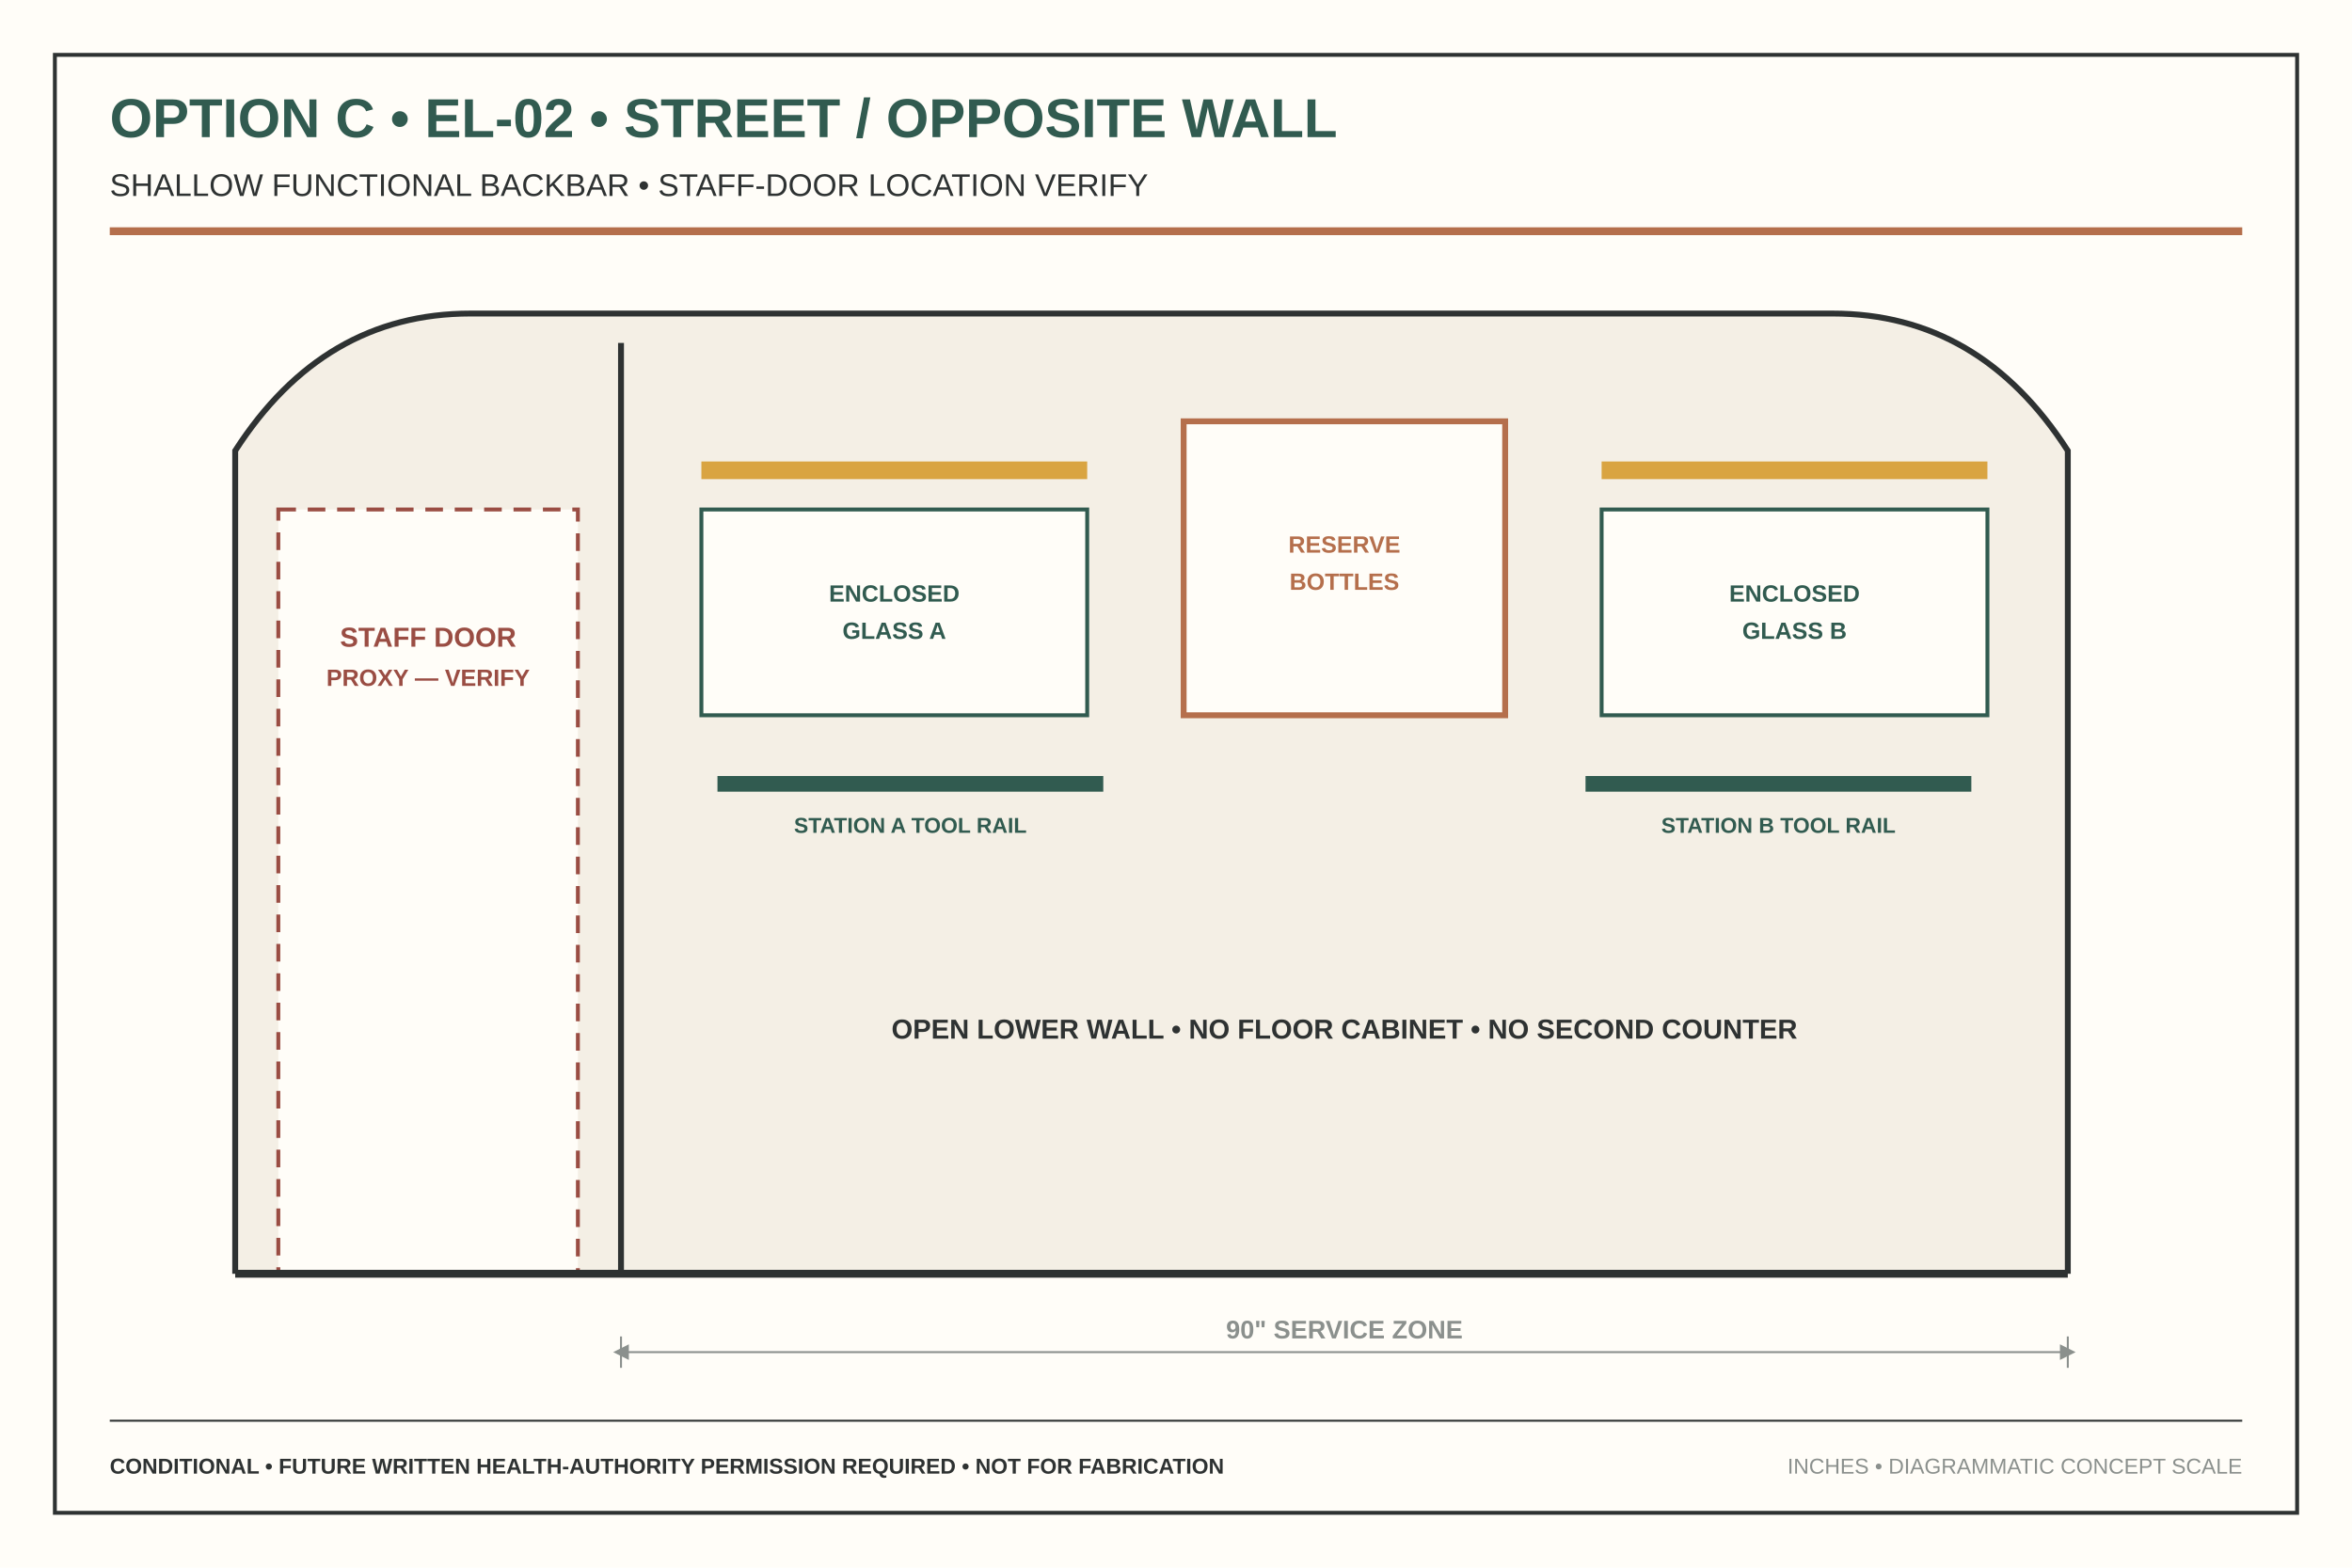
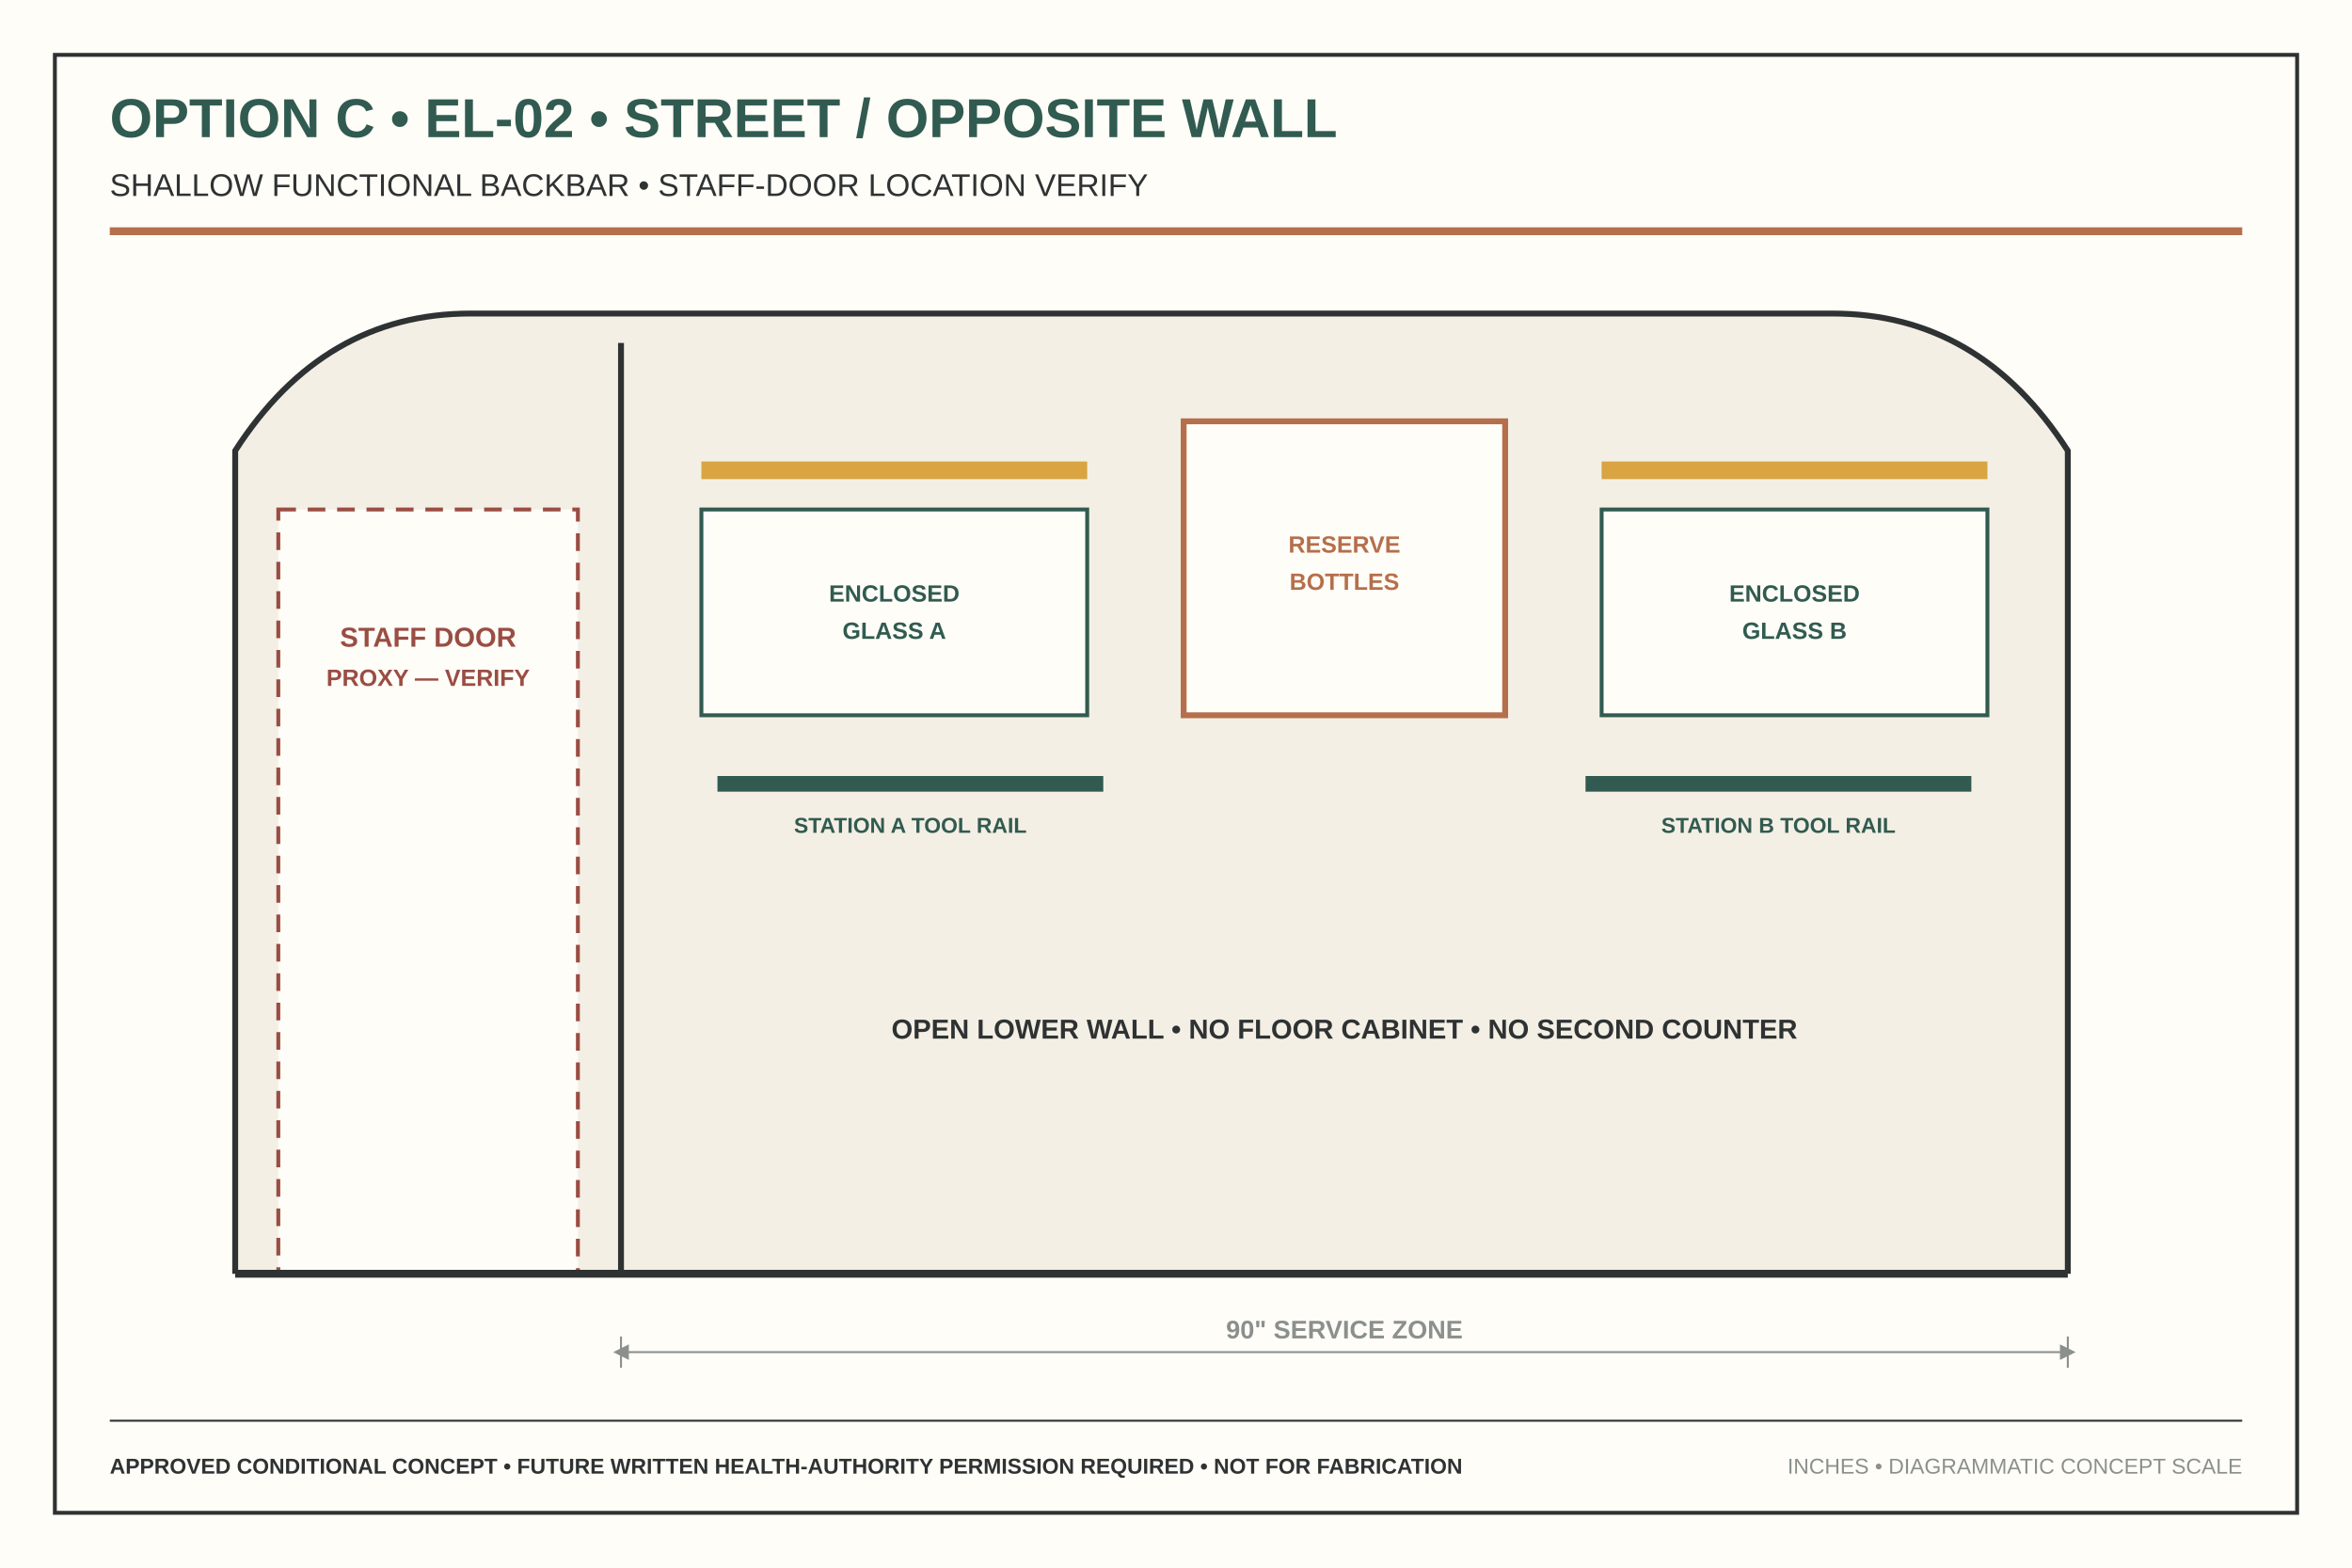
<svg xmlns="http://www.w3.org/2000/svg" width="1200" height="800" viewBox="0 0 1200 800" role="img" aria-labelledby="title desc">
  <rect width="1200" height="800" fill="#FFFDF8" />
  <rect x="28" y="28" width="1144" height="744" fill="none" stroke="#2E3232" stroke-width="2" />
  <text x="56" y="70" font-family="Arial,Helvetica,sans-serif" font-size="28" text-anchor="start" font-weight="700" fill="#315B50">OPTION C • EL-02 • STREET / OPPOSITE WALL</text>
  <text x="56" y="100" font-family="Arial,Helvetica,sans-serif" font-size="16" text-anchor="start" font-weight="400" fill="#2E3232">SHALLOW FUNCTIONAL BACKBAR • STAFF-DOOR LOCATION VERIFY</text>
  <line x1="56" y1="118" x2="1144" y2="118" stroke="#B56F4C" stroke-width="4" />
  <defs>
    <marker id="arrow" markerWidth="8" markerHeight="8" refX="4" refY="4" orient="auto-start-reverse">
      <path d="M0,0 L8,4 L0,8 z" fill="#8B908D" />
    </marker>
    <pattern id="hatch" width="10" height="10" patternUnits="userSpaceOnUse" patternTransform="rotate(45)">
      <line x1="0" y1="0" x2="0" y2="10" stroke="#8B908D" stroke-width="2" />
    </pattern>
  </defs>
  <path d="M 120 650 L 120 230 Q 165 160 240 160 L 935 160 Q 1010 160 1055 230 L 1055 650" fill="#F4EFE5" stroke="#2E3232" stroke-width="3" />
  <line x1="316.842" y1="175" x2="316.842" y2="650" stroke="#2E3232" stroke-width="3" />
  <rect x="142" y="260" width="152.842" height="390" fill="#FFFDF8" stroke="#9A4D43" stroke-width="2" stroke-dasharray="9 6" />
  <text x="218.421" y="330" font-family="Arial,Helvetica,sans-serif" font-size="14" text-anchor="middle" font-weight="700" fill="#9A4D43">STAFF DOOR</text>
  <text x="218.421" y="350" font-family="Arial,Helvetica,sans-serif" font-size="12" text-anchor="middle" font-weight="700" fill="#9A4D43">PROXY — VERIFY</text>
  <line x1="357.851" y1="240" x2="554.693" y2="240" stroke="#D9A441" stroke-width="9" />
  <line x1="817.149" y1="240" x2="1013.991" y2="240" stroke="#D9A441" stroke-width="9" />
  <line x1="603.904" y1="225" x2="767.939" y2="225" stroke="#D9A441" stroke-width="11" />
  <rect x="357.851" y="260" width="196.842" height="105" fill="#FFFDF8" stroke="#315B50" stroke-width="2" />
  <text x="456.272" y="307" font-family="Arial,Helvetica,sans-serif" font-size="12" text-anchor="middle" font-weight="700" fill="#315B50">ENCLOSED</text>
  <text x="456.272" y="326" font-family="Arial,Helvetica,sans-serif" font-size="12" text-anchor="middle" font-weight="700" fill="#315B50">GLASS A</text>
  <rect x="603.904" y="215" width="164.035" height="150" fill="#FFFDF8" stroke="#B56F4C" stroke-width="3" />
  <text x="685.921" y="282" font-family="Arial,Helvetica,sans-serif" font-size="12" text-anchor="middle" font-weight="700" fill="#B56F4C">RESERVE</text>
  <text x="685.921" y="301" font-family="Arial,Helvetica,sans-serif" font-size="12" text-anchor="middle" font-weight="700" fill="#B56F4C">BOTTLES</text>
  <rect x="817.149" y="260" width="196.842" height="105" fill="#FFFDF8" stroke="#315B50" stroke-width="2" />
  <text x="915.57" y="307" font-family="Arial,Helvetica,sans-serif" font-size="12" text-anchor="middle" font-weight="700" fill="#315B50">ENCLOSED</text>
  <text x="915.57" y="326" font-family="Arial,Helvetica,sans-serif" font-size="12" text-anchor="middle" font-weight="700" fill="#315B50">GLASS B</text>
  <line x1="366.053" y1="400" x2="562.895" y2="400" stroke="#315B50" stroke-width="8" />
  <line x1="808.947" y1="400" x2="1005.789" y2="400" stroke="#315B50" stroke-width="8" />
  <text x="464.474" y="425" font-family="Arial,Helvetica,sans-serif" font-size="11" text-anchor="middle" font-weight="700" fill="#315B50">STATION A TOOL RAIL</text>
  <text x="907.368" y="425" font-family="Arial,Helvetica,sans-serif" font-size="11" text-anchor="middle" font-weight="700" fill="#315B50">STATION B TOOL RAIL</text>
  <text x="685.921" y="530" font-family="Arial,Helvetica,sans-serif" font-size="14" text-anchor="middle" font-weight="700" fill="#2E3232">OPEN LOWER WALL • NO FLOOR CABINET • NO SECOND COUNTER</text>
  <line x1="120" y1="650" x2="1055" y2="650" stroke="#2E3232" stroke-width="4" />
  <line x1="316.842" y1="690" x2="1055" y2="690" stroke="#8B908D" stroke-width="1" marker-start="url(#arrow)" marker-end="url(#arrow)" />
  <line x1="316.842" y1="682" x2="316.842" y2="698" stroke="#8B908D" stroke-width="1" />
  <line x1="1055" y1="682" x2="1055" y2="698" stroke="#8B908D" stroke-width="1" />
  <text x="685.921" y="683" font-family="Arial,Helvetica,sans-serif" font-size="13" text-anchor="middle" font-weight="700" fill="#8B908D">90" SERVICE ZONE</text>
  <line x1="56" y1="725" x2="1144" y2="725" stroke="#2E3232" stroke-width="1" />
-   <text x="56" y="752" font-family="Arial,Helvetica,sans-serif" font-size="11" text-anchor="start" font-weight="700" fill="#2E3232">CONDITIONAL • FUTURE WRITTEN HEALTH-AUTHORITY PERMISSION REQUIRED • NOT FOR FABRICATION</text>
+   <text x="56" y="752" font-family="Arial,Helvetica,sans-serif" font-size="11" text-anchor="start" font-weight="700" fill="#2E3232">APPROVED CONDITIONAL CONCEPT • FUTURE WRITTEN HEALTH-AUTHORITY PERMISSION REQUIRED • NOT FOR FABRICATION</text>
  <text x="1144" y="752" font-family="Arial,Helvetica,sans-serif" font-size="11" text-anchor="end" font-weight="400" fill="#8B908D">INCHES • DIAGRAMMATIC CONCEPT SCALE</text>
</svg>
